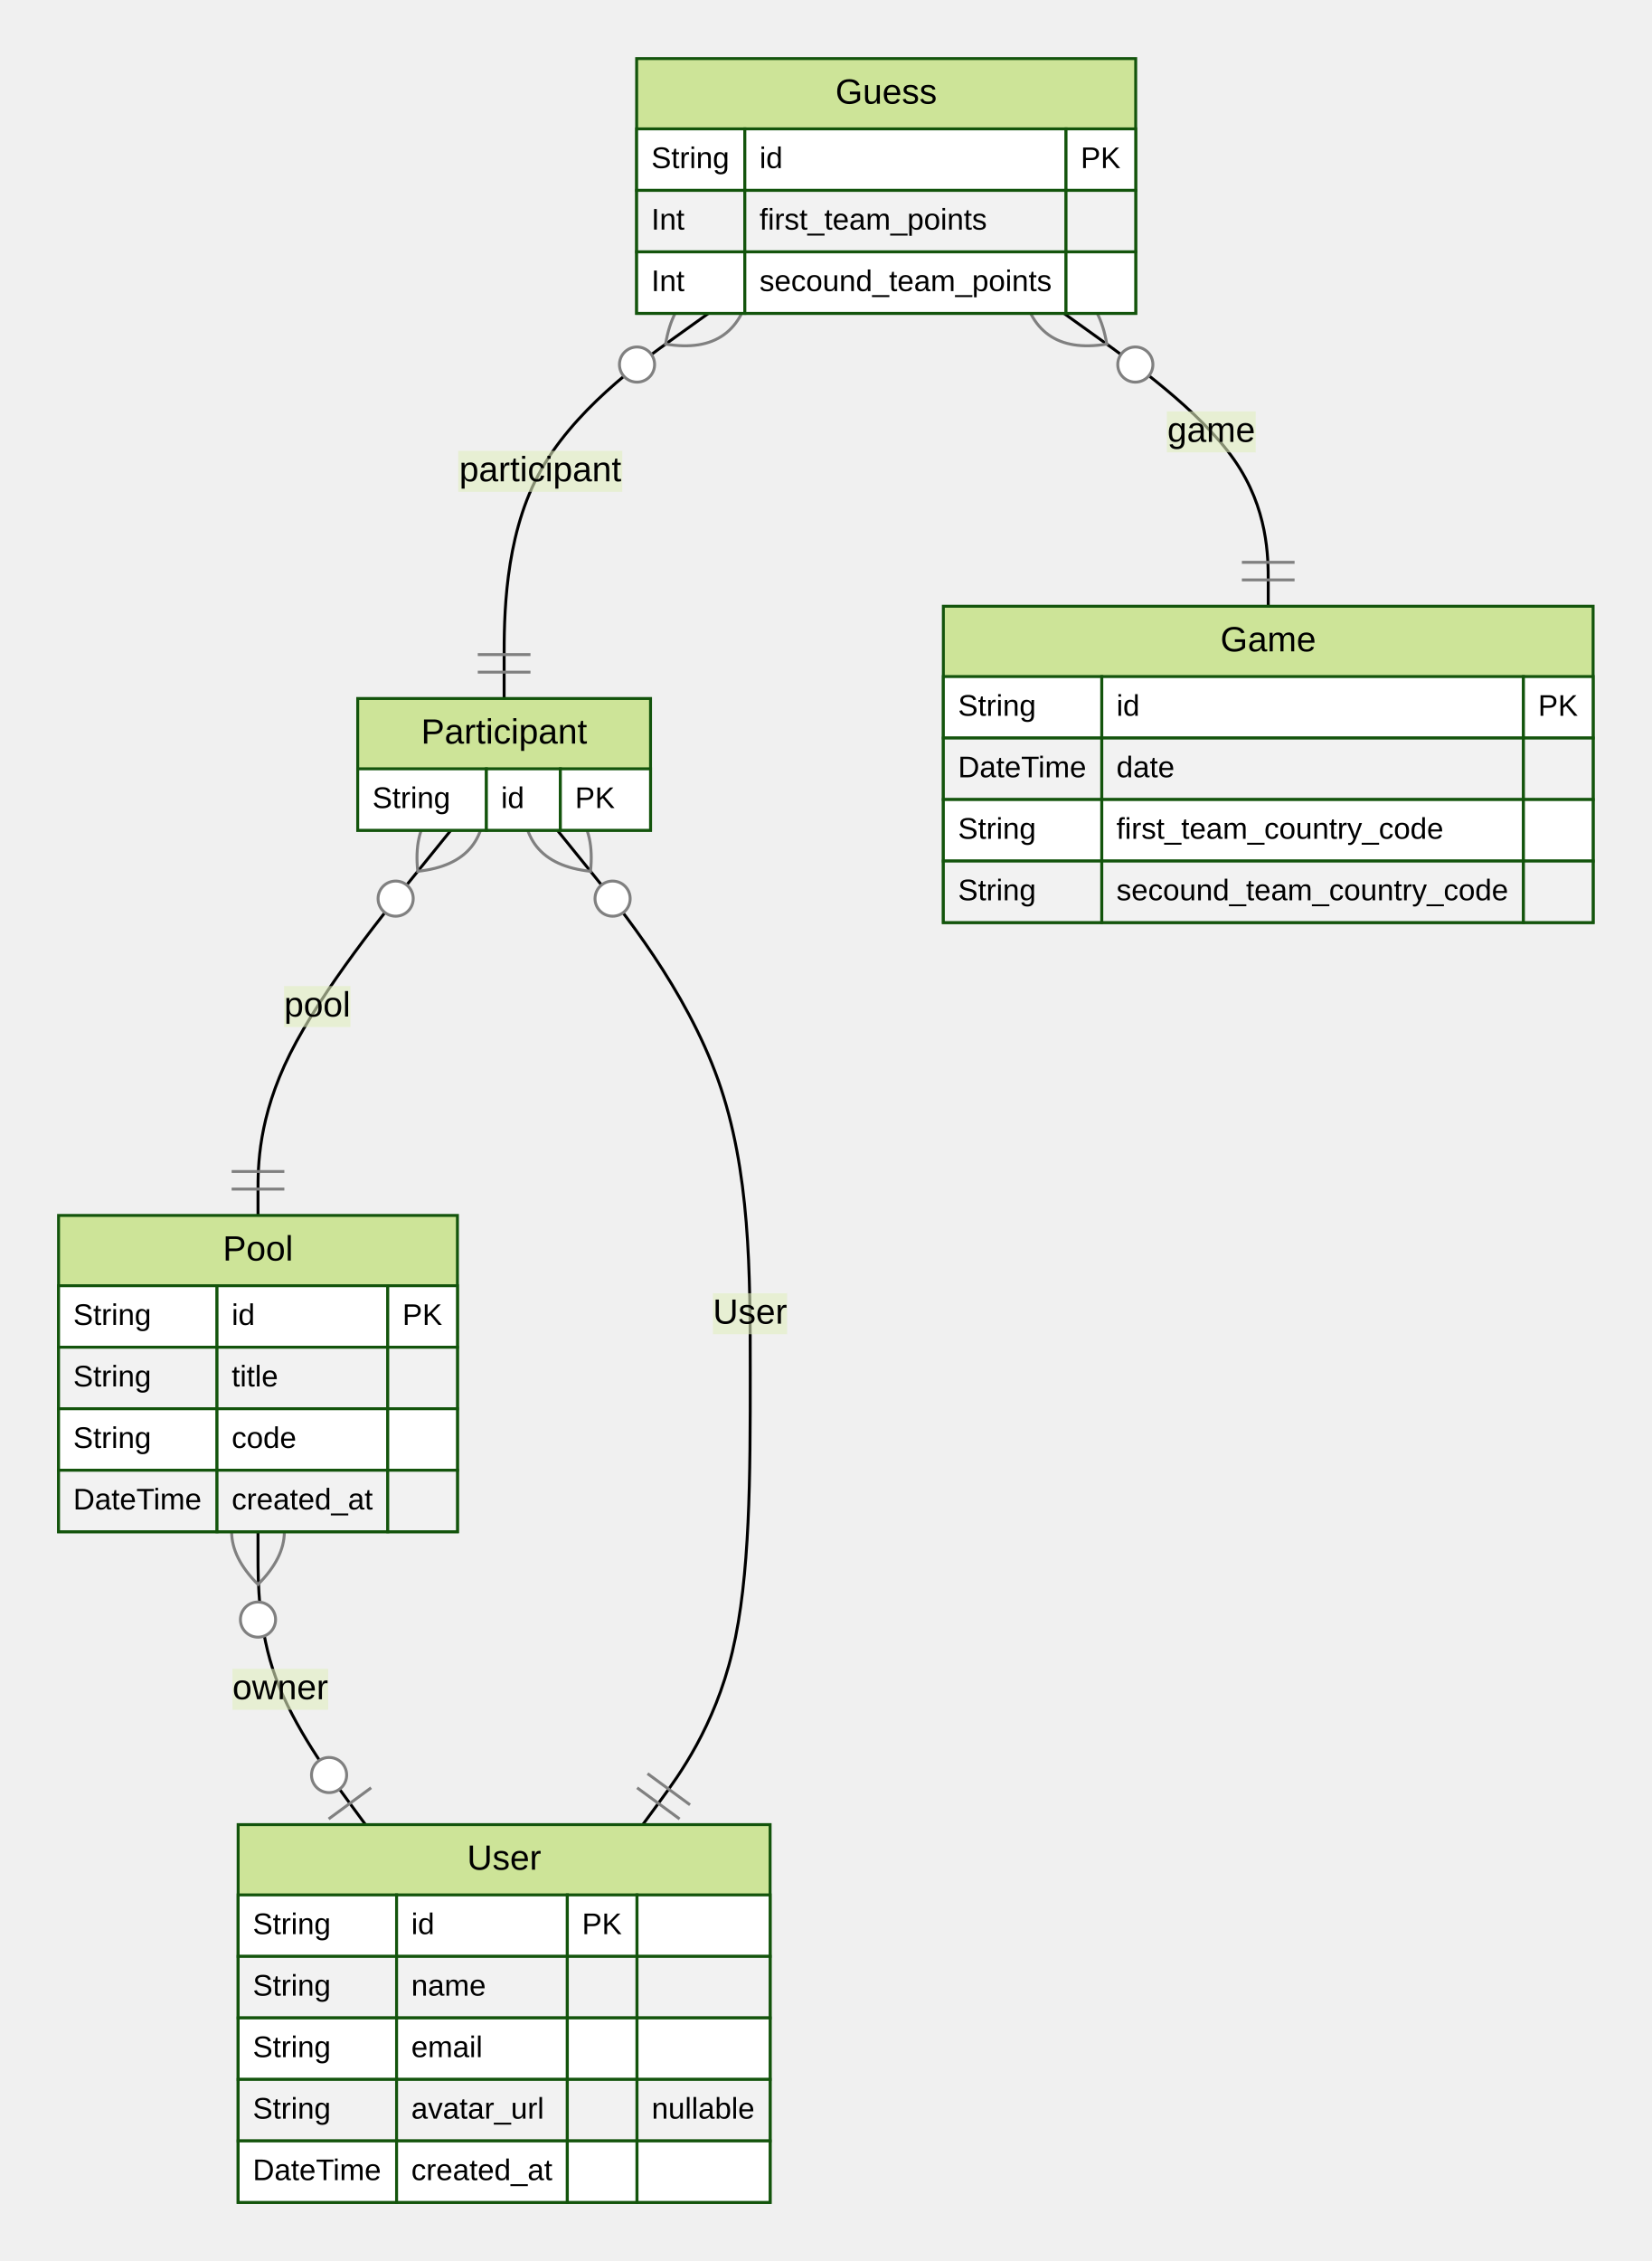
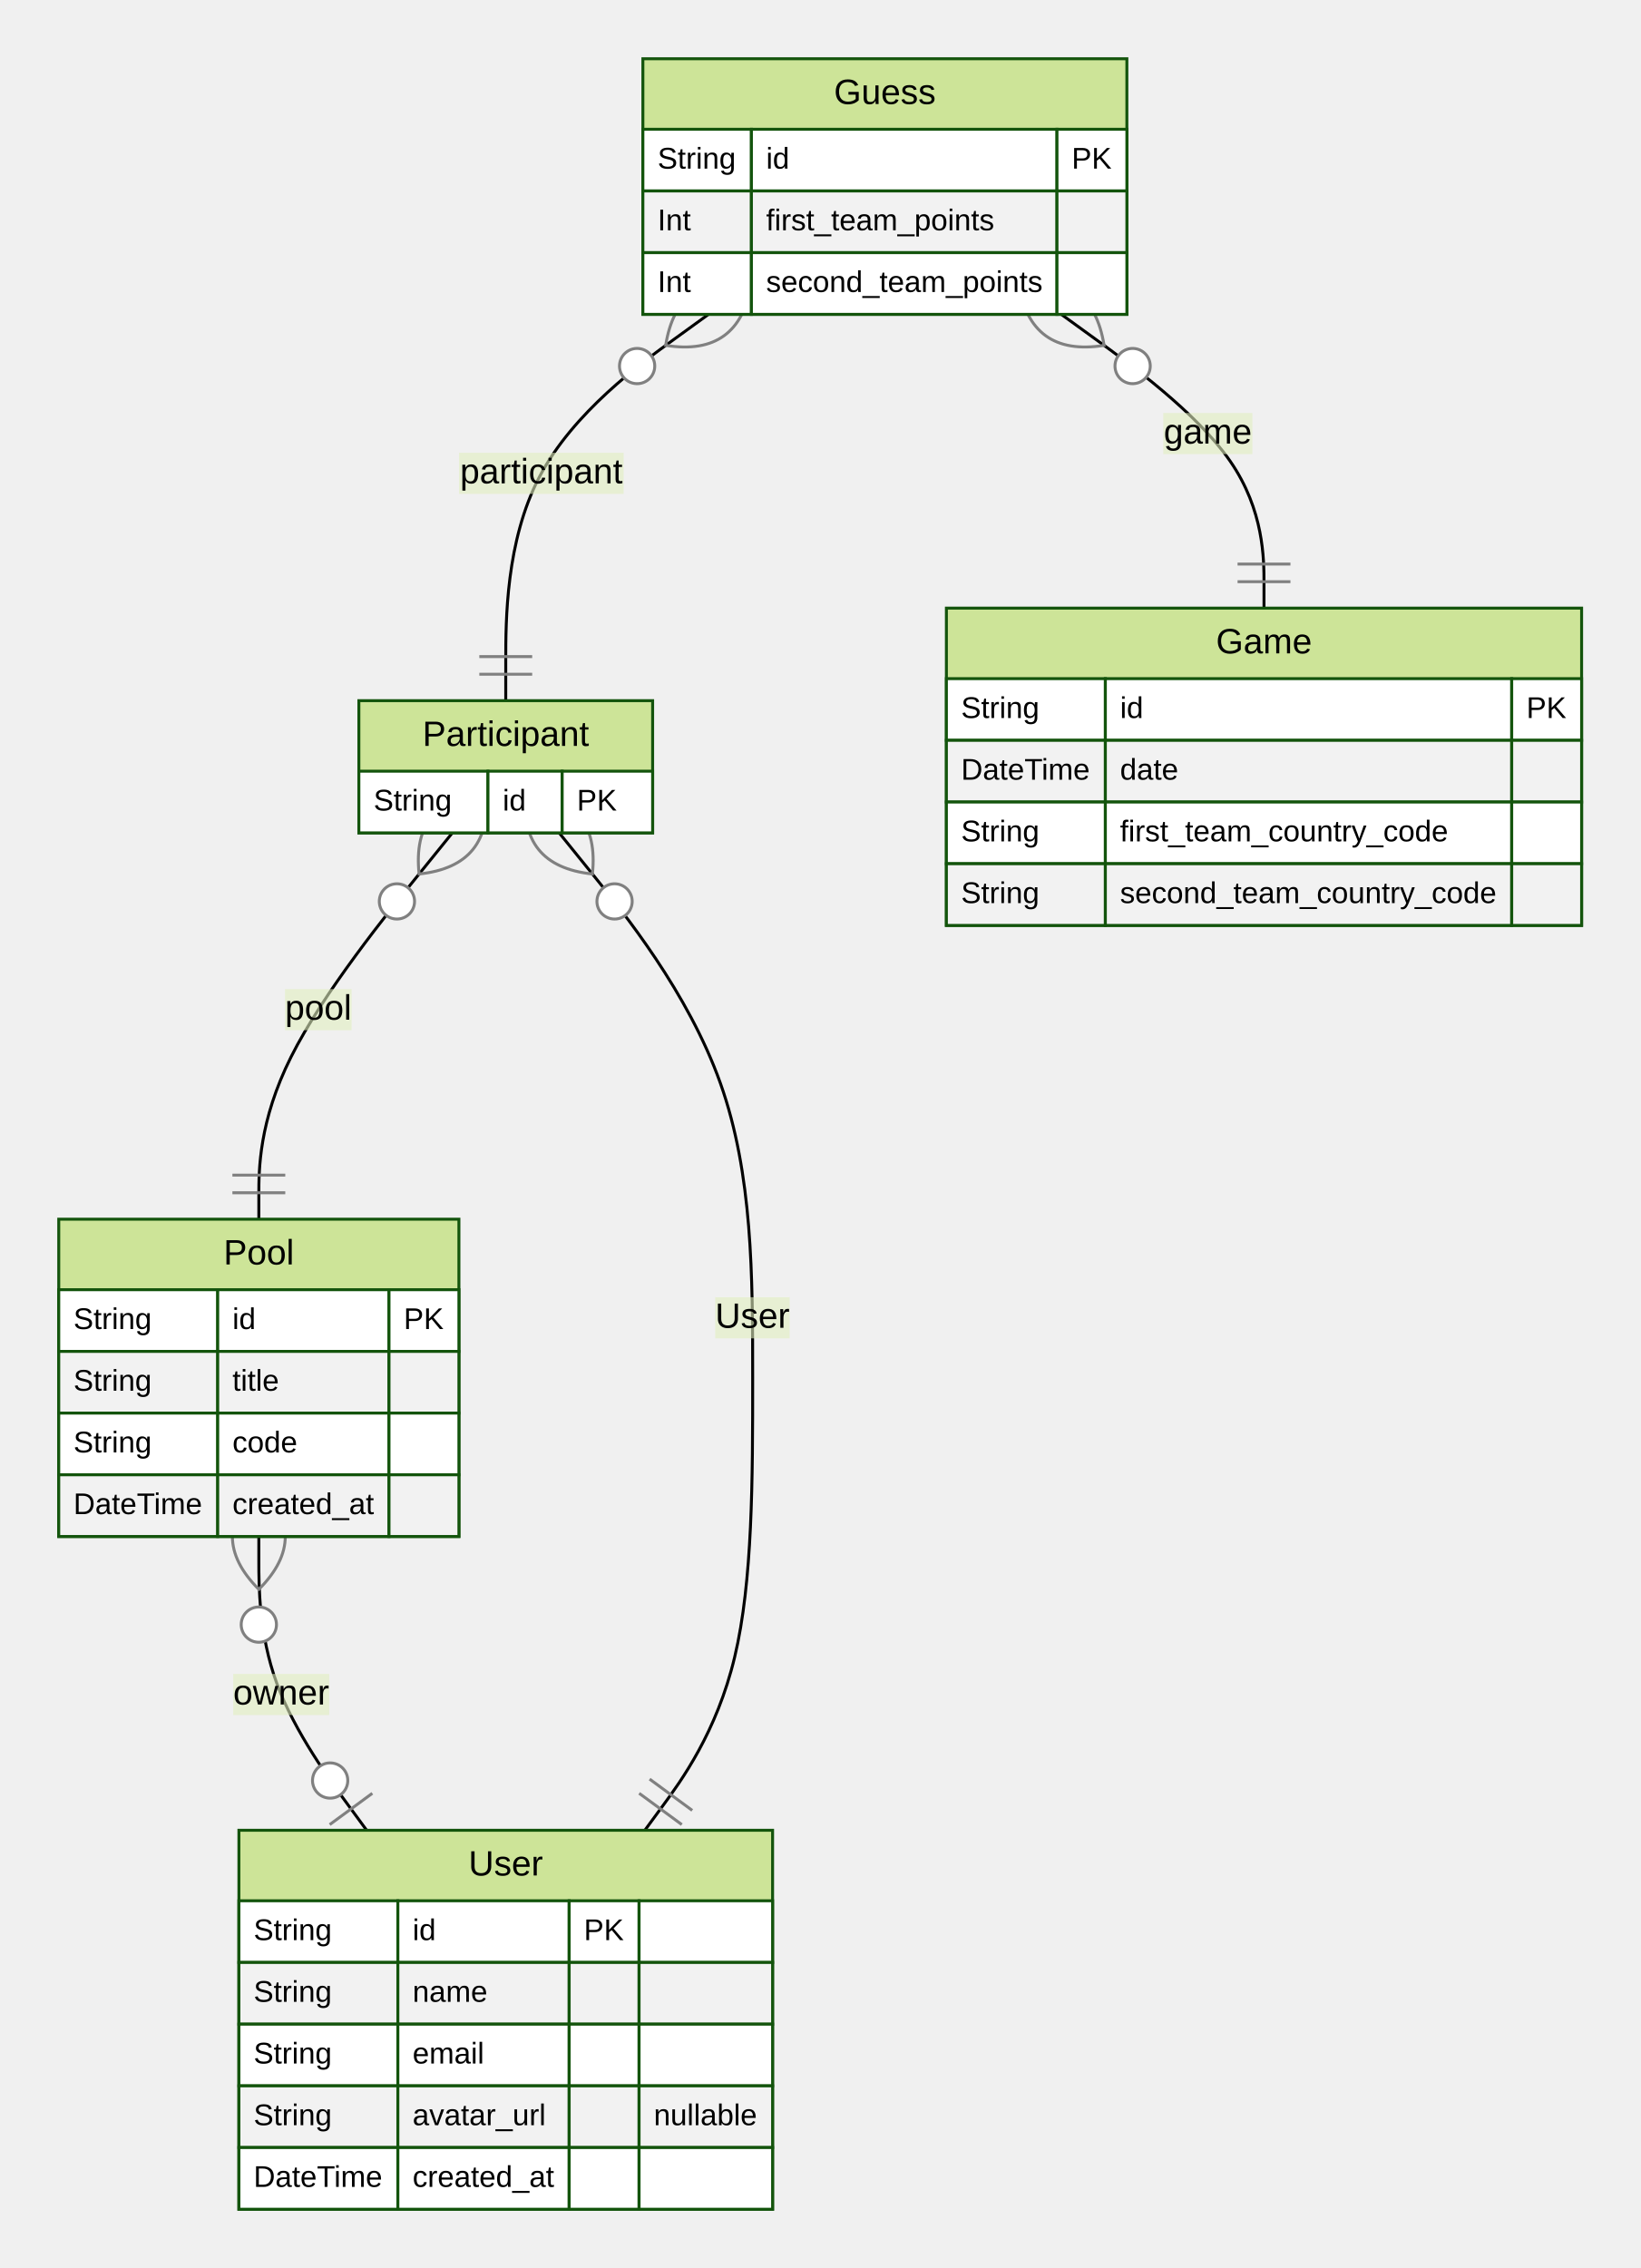
- <svg xmlns="http://www.w3.org/2000/svg" aria-labelledby="chart-title-mermaid-0 chart-desc-mermaid-0" role="img" viewBox="0 0 564.068 772" style="max-width: 564.068px; background-color: white;" width="100%" id="mermaid-0">
+ <svg xmlns="http://www.w3.org/2000/svg" aria-labelledby="chart-title-mermaid-0 chart-desc-mermaid-0" role="img" viewBox="0 0 558.402 772" style="max-width: 558.402px; background-color: white;" width="100%" id="mermaid-0">
  <style>#mermaid-0 {font-family:"trebuchet ms",verdana,arial,sans-serif;font-size:16px;fill:#000000;}#mermaid-0 .error-icon{fill:#552222;}#mermaid-0 .error-text{fill:#552222;stroke:#552222;}#mermaid-0 .edge-thickness-normal{stroke-width:2px;}#mermaid-0 .edge-thickness-thick{stroke-width:3.5px;}#mermaid-0 .edge-pattern-solid{stroke-dasharray:0;}#mermaid-0 .edge-pattern-dashed{stroke-dasharray:3;}#mermaid-0 .edge-pattern-dotted{stroke-dasharray:2;}#mermaid-0 .marker{fill:#000000;stroke:#000000;}#mermaid-0 .marker.cross{stroke:#000000;}#mermaid-0 svg{font-family:"trebuchet ms",verdana,arial,sans-serif;font-size:16px;}#mermaid-0 .entityBox{fill:#cde498;stroke:#13540c;}#mermaid-0 .attributeBoxOdd{fill:#ffffff;stroke:#13540c;}#mermaid-0 .attributeBoxEven{fill:#f2f2f2;stroke:#13540c;}#mermaid-0 .relationshipLabelBox{fill:hsl(78.158, 58.462%, 84.51%);opacity:0.7;background-color:hsl(78.158, 58.462%, 84.51%);}#mermaid-0 .relationshipLabelBox rect{opacity:0.5;}#mermaid-0 .relationshipLine{stroke:#000000;}#mermaid-0 :root{--mermaid-font-family:"trebuchet ms",verdana,arial,sans-serif;}</style>
  <g />
  <defs>
    <marker orient="auto" markerHeight="18" markerWidth="18" refY="9" refX="0" id="ONLY_ONE_START">
      <path d="M9,0 L9,18 M15,0 L15,18" fill="none" stroke="gray" />
    </marker>
  </defs>
  <defs>
    <marker orient="auto" markerHeight="18" markerWidth="18" refY="9" refX="18" id="ONLY_ONE_END">
      <path d="M3,0 L3,18 M9,0 L9,18" fill="none" stroke="gray" />
    </marker>
  </defs>
  <defs>
    <marker orient="auto" markerHeight="18" markerWidth="30" refY="9" refX="0" id="ZERO_OR_ONE_START">
      <circle r="6" cy="9" cx="21" fill="white" stroke="gray" />
      <path d="M9,0 L9,18" fill="none" stroke="gray" />
    </marker>
  </defs>
  <defs>
    <marker orient="auto" markerHeight="18" markerWidth="30" refY="9" refX="30" id="ZERO_OR_ONE_END">
      <circle r="6" cy="9" cx="9" fill="white" stroke="gray" />
      <path d="M21,0 L21,18" fill="none" stroke="gray" />
    </marker>
  </defs>
  <defs>
    <marker orient="auto" markerHeight="36" markerWidth="45" refY="18" refX="18" id="ONE_OR_MORE_START">
      <path d="M0,18 Q 18,0 36,18 Q 18,36 0,18 M42,9 L42,27" fill="none" stroke="gray" />
    </marker>
  </defs>
  <defs>
    <marker orient="auto" markerHeight="36" markerWidth="45" refY="18" refX="27" id="ONE_OR_MORE_END">
      <path d="M3,9 L3,27 M9,18 Q27,0 45,18 Q27,36 9,18" fill="none" stroke="gray" />
    </marker>
  </defs>
  <defs>
    <marker orient="auto" markerHeight="36" markerWidth="57" refY="18" refX="18" id="ZERO_OR_MORE_START">
      <circle r="6" cy="18" cx="48" fill="white" stroke="gray" />
      <path d="M0,18 Q18,0 36,18 Q18,36 0,18" fill="none" stroke="gray" />
    </marker>
  </defs>
  <defs>
    <marker orient="auto" markerHeight="36" markerWidth="57" refY="18" refX="39" id="ZERO_OR_MORE_END">
      <circle r="6" cy="18" cx="9" fill="white" stroke="gray" />
      <path d="M21,18 Q39,0 57,18 Q39,36 21,18" fill="none" stroke="gray" />
    </marker>
  </defs>
  <path marker-start="url(#ZERO_OR_MORE_START)" marker-end="url(#ZERO_OR_ONE_END)" fill="none" stroke="gray" d="M88.11,523L88.11,531.333C88.11,539.667,88.11,556.333,94.227,573C100.345,589.667,112.58,606.333,118.697,614.667L124.815,623" class="er relationshipLine" />
  <path marker-start="url(#ZERO_OR_MORE_START)" marker-end="url(#ONLY_ONE_END)" fill="none" stroke="gray" d="M190.35,283.5L201.328,297.083C212.306,310.667,234.263,337.833,245.241,368.75C256.22,399.667,256.22,434.333,256.22,469C256.22,503.667,256.22,538.333,250.102,564C243.985,589.667,231.749,606.333,225.632,614.667L219.514,623" class="er relationshipLine" />
  <path marker-start="url(#ZERO_OR_MORE_START)" marker-end="url(#ONLY_ONE_END)" fill="none" stroke="gray" d="M153.98,283.5L143.001,297.083C132.023,310.667,110.066,337.833,99.088,359.75C88.11,381.667,88.11,398.333,88.11,406.667L88.11,415" class="er relationshipLine" />
-   <path marker-start="url(#ZERO_OR_MORE_START)" marker-end="url(#ONLY_ONE_END)" fill="none" stroke="gray" d="M241.938,107L230.309,115.333C218.68,123.667,195.422,140.333,183.794,162.25C172.165,184.167,172.165,211.333,172.165,224.917L172.165,238.5" class="er relationshipLine" />
-   <path marker-start="url(#ZERO_OR_MORE_START)" marker-end="url(#ONLY_ONE_END)" fill="none" stroke="gray" d="M363.343,107L374.972,115.333C386.601,123.667,409.859,140.333,421.488,157C433.116,173.667,433.116,190.333,433.116,198.667L433.116,207" class="er relationshipLine" />
+   <path marker-start="url(#ZERO_OR_MORE_START)" marker-end="url(#ONLY_ONE_END)" fill="none" stroke="gray" d="M241.18,107L229.678,115.333C218.175,123.667,195.17,140.333,183.667,162.25C172.165,184.167,172.165,211.333,172.165,224.917L172.165,238.5" class="er relationshipLine" />
+   <path marker-start="url(#ZERO_OR_MORE_START)" marker-end="url(#ONLY_ONE_END)" fill="none" stroke="gray" d="M361.268,107L372.77,115.333C384.273,123.667,407.278,140.333,418.781,157C430.284,173.667,430.284,190.333,430.284,198.667L430.284,207" class="er relationshipLine" />
  <g transform="translate(20,415 )" id="Pool">
    <rect height="108" width="136.22" y="0" x="0" stroke="gray" fill-opacity="100%" fill="honeydew" class="er entityBox" />
    <text transform="translate(68.1098,12)" style="font-family: &quot;trebuchet ms&quot;, verdana, arial, sans-serif;; font-size: 12px" text-anchor="middle" dominant-baseline="middle" y="0" x="0" id="entity-Pool" class="er entityLabel">Pool</text>
    <rect height="21" width="54.113" y="24" x="0" stroke="gray" fill-opacity="100%" fill="honeydew" class="er attributeBoxOdd" />
    <text transform="translate(5,34.5)" style="font-family: &quot;trebuchet ms&quot;, verdana, arial, sans-serif;; font-size: 10.2px" text-anchor="left" dominant-baseline="middle" y="0" x="0" id="entity-Pool-attr-1-type" class="er entityLabel">String</text>
    <rect height="21" width="58.311" y="24" x="54.113" stroke="gray" fill-opacity="100%" fill="honeydew" class="er attributeBoxOdd" />
    <text transform="translate(59.11313,34.5)" style="font-family: &quot;trebuchet ms&quot;, verdana, arial, sans-serif;; font-size: 10.2px" text-anchor="left" dominant-baseline="middle" y="0" x="0" id="entity-Pool-attr-1-name" class="er entityLabel">id</text>
    <rect height="21" width="23.795" y="24" x="112.425" stroke="gray" fill-opacity="100%" fill="honeydew" class="er attributeBoxOdd" />
    <text transform="translate(117.4246,34.5)" style="font-family: &quot;trebuchet ms&quot;, verdana, arial, sans-serif;; font-size: 10.2px" text-anchor="left" dominant-baseline="middle" y="0" x="0" id="entity-Pool-attr-1-key" class="er entityLabel">PK</text>
    <rect height="21" width="54.113" y="45" x="0" stroke="gray" fill-opacity="100%" fill="honeydew" class="er attributeBoxEven" />
    <text transform="translate(5,55.5)" style="font-family: &quot;trebuchet ms&quot;, verdana, arial, sans-serif;; font-size: 10.2px" text-anchor="left" dominant-baseline="middle" y="0" x="0" id="entity-Pool-attr-2-type" class="er entityLabel">String</text>
    <rect height="21" width="58.311" y="45" x="54.113" stroke="gray" fill-opacity="100%" fill="honeydew" class="er attributeBoxEven" />
    <text transform="translate(59.11313,55.5)" style="font-family: &quot;trebuchet ms&quot;, verdana, arial, sans-serif;; font-size: 10.2px" text-anchor="left" dominant-baseline="middle" y="0" x="0" id="entity-Pool-attr-2-name" class="er entityLabel">title</text>
    <rect height="21" width="23.795" y="45" x="112.425" stroke="gray" fill-opacity="100%" fill="honeydew" class="er attributeBoxEven" />
    <text transform="translate(117.4246,55.5)" style="font-family: &quot;trebuchet ms&quot;, verdana, arial, sans-serif;; font-size: 10.2px" text-anchor="left" dominant-baseline="middle" y="0" x="0" id="entity-Pool-attr-2-key" class="er entityLabel" />
    <rect height="21" width="54.113" y="66" x="0" stroke="gray" fill-opacity="100%" fill="honeydew" class="er attributeBoxOdd" />
    <text transform="translate(5,76.5)" style="font-family: &quot;trebuchet ms&quot;, verdana, arial, sans-serif;; font-size: 10.2px" text-anchor="left" dominant-baseline="middle" y="0" x="0" id="entity-Pool-attr-3-type" class="er entityLabel">String</text>
    <rect height="21" width="58.311" y="66" x="54.113" stroke="gray" fill-opacity="100%" fill="honeydew" class="er attributeBoxOdd" />
    <text transform="translate(59.11313,76.5)" style="font-family: &quot;trebuchet ms&quot;, verdana, arial, sans-serif;; font-size: 10.2px" text-anchor="left" dominant-baseline="middle" y="0" x="0" id="entity-Pool-attr-3-name" class="er entityLabel">code</text>
    <rect height="21" width="23.795" y="66" x="112.425" stroke="gray" fill-opacity="100%" fill="honeydew" class="er attributeBoxOdd" />
    <text transform="translate(117.4246,76.5)" style="font-family: &quot;trebuchet ms&quot;, verdana, arial, sans-serif;; font-size: 10.2px" text-anchor="left" dominant-baseline="middle" y="0" x="0" id="entity-Pool-attr-3-key" class="er entityLabel" />
    <rect height="21" width="54.113" y="87" x="0" stroke="gray" fill-opacity="100%" fill="honeydew" class="er attributeBoxEven" />
    <text transform="translate(5,97.5)" style="font-family: &quot;trebuchet ms&quot;, verdana, arial, sans-serif;; font-size: 10.2px" text-anchor="left" dominant-baseline="middle" y="0" x="0" id="entity-Pool-attr-4-type" class="er entityLabel">DateTime</text>
    <rect height="21" width="58.311" y="87" x="54.113" stroke="gray" fill-opacity="100%" fill="honeydew" class="er attributeBoxEven" />
    <text transform="translate(59.11313,97.5)" style="font-family: &quot;trebuchet ms&quot;, verdana, arial, sans-serif;; font-size: 10.2px" text-anchor="left" dominant-baseline="middle" y="0" x="0" id="entity-Pool-attr-4-name" class="er entityLabel">created_at</text>
    <rect height="21" width="23.795" y="87" x="112.425" stroke="gray" fill-opacity="100%" fill="honeydew" class="er attributeBoxEven" />
    <text transform="translate(117.4246,97.5)" style="font-family: &quot;trebuchet ms&quot;, verdana, arial, sans-serif;; font-size: 10.2px" text-anchor="left" dominant-baseline="middle" y="0" x="0" id="entity-Pool-attr-4-key" class="er entityLabel" />
  </g>
  <g transform="translate(122.1647,238.5 )" id="Participant">
    <rect height="45" width="100" y="0" x="0" stroke="gray" fill-opacity="100%" fill="honeydew" class="er entityBox" />
    <text transform="translate(50,12)" style="font-family: &quot;trebuchet ms&quot;, verdana, arial, sans-serif;; font-size: 12px" text-anchor="middle" dominant-baseline="middle" y="0" x="0" id="entity-Participant" class="er entityLabel">Participant</text>
    <rect height="21" width="43.945" y="24" x="0" stroke="gray" fill-opacity="100%" fill="honeydew" class="er attributeBoxOdd" />
    <text transform="translate(5,34.5)" style="font-family: &quot;trebuchet ms&quot;, verdana, arial, sans-serif;; font-size: 10.2px" text-anchor="left" dominant-baseline="middle" y="0" x="0" id="entity-Participant-attr-1-type" class="er entityLabel">String</text>
    <rect height="21" width="25.262" y="24" x="43.945" stroke="gray" fill-opacity="100%" fill="honeydew" class="er attributeBoxOdd" />
    <text transform="translate(48.94526,34.5)" style="font-family: &quot;trebuchet ms&quot;, verdana, arial, sans-serif;; font-size: 10.2px" text-anchor="left" dominant-baseline="middle" y="0" x="0" id="entity-Participant-attr-1-name" class="er entityLabel">id</text>
    <rect height="21" width="30.793" y="24" x="69.207" stroke="gray" fill-opacity="100%" fill="honeydew" class="er attributeBoxOdd" />
    <text transform="translate(74.20681,34.5)" style="font-family: &quot;trebuchet ms&quot;, verdana, arial, sans-serif;; font-size: 10.2px" text-anchor="left" dominant-baseline="middle" y="0" x="0" id="entity-Participant-attr-1-key" class="er entityLabel">PK</text>
  </g>
  <g transform="translate(81.32829,623 )" id="User">
    <rect height="129" width="181.673" y="0" x="0" stroke="gray" fill-opacity="100%" fill="honeydew" class="er entityBox" />
    <text transform="translate(90.83641,12)" style="font-family: &quot;trebuchet ms&quot;, verdana, arial, sans-serif;; font-size: 12px" text-anchor="middle" dominant-baseline="middle" y="0" x="0" id="entity-User" class="er entityLabel">User</text>
    <rect height="21" width="54.113" y="24" x="0" stroke="gray" fill-opacity="100%" fill="honeydew" class="er attributeBoxOdd" />
    <text transform="translate(5,34.5)" style="font-family: &quot;trebuchet ms&quot;, verdana, arial, sans-serif;; font-size: 10.2px" text-anchor="left" dominant-baseline="middle" y="0" x="0" id="entity-User-attr-1-type" class="er entityLabel">String</text>
    <rect height="21" width="58.311" y="24" x="54.113" stroke="gray" fill-opacity="100%" fill="honeydew" class="er attributeBoxOdd" />
    <text transform="translate(59.11313,34.5)" style="font-family: &quot;trebuchet ms&quot;, verdana, arial, sans-serif;; font-size: 10.2px" text-anchor="left" dominant-baseline="middle" y="0" x="0" id="entity-User-attr-1-name" class="er entityLabel">id</text>
    <rect height="21" width="23.795" y="24" x="112.425" stroke="gray" fill-opacity="100%" fill="honeydew" class="er attributeBoxOdd" />
    <text transform="translate(117.4246,34.5)" style="font-family: &quot;trebuchet ms&quot;, verdana, arial, sans-serif;; font-size: 10.2px" text-anchor="left" dominant-baseline="middle" y="0" x="0" id="entity-User-attr-1-key" class="er entityLabel">PK</text>
    <rect height="21" width="45.453" y="24" x="136.22" stroke="gray" fill-opacity="100%" fill="honeydew" class="er attributeBoxOdd" />
    <text transform="translate(141.2196,34.5)" style="font-family: &quot;trebuchet ms&quot;, verdana, arial, sans-serif;; font-size: 10.2px" text-anchor="left" dominant-baseline="middle" y="0" x="0" id="entity-User-attr-1-comment" class="er entityLabel" />
    <rect height="21" width="54.113" y="45" x="0" stroke="gray" fill-opacity="100%" fill="honeydew" class="er attributeBoxEven" />
    <text transform="translate(5,55.5)" style="font-family: &quot;trebuchet ms&quot;, verdana, arial, sans-serif;; font-size: 10.2px" text-anchor="left" dominant-baseline="middle" y="0" x="0" id="entity-User-attr-2-type" class="er entityLabel">String</text>
    <rect height="21" width="58.311" y="45" x="54.113" stroke="gray" fill-opacity="100%" fill="honeydew" class="er attributeBoxEven" />
    <text transform="translate(59.11313,55.5)" style="font-family: &quot;trebuchet ms&quot;, verdana, arial, sans-serif;; font-size: 10.2px" text-anchor="left" dominant-baseline="middle" y="0" x="0" id="entity-User-attr-2-name" class="er entityLabel">name</text>
    <rect height="21" width="23.795" y="45" x="112.425" stroke="gray" fill-opacity="100%" fill="honeydew" class="er attributeBoxEven" />
    <text transform="translate(117.4246,55.5)" style="font-family: &quot;trebuchet ms&quot;, verdana, arial, sans-serif;; font-size: 10.2px" text-anchor="left" dominant-baseline="middle" y="0" x="0" id="entity-User-attr-2-key" class="er entityLabel" />
    <rect height="21" width="45.453" y="45" x="136.22" stroke="gray" fill-opacity="100%" fill="honeydew" class="er attributeBoxEven" />
    <text transform="translate(141.2196,55.5)" style="font-family: &quot;trebuchet ms&quot;, verdana, arial, sans-serif;; font-size: 10.2px" text-anchor="left" dominant-baseline="middle" y="0" x="0" id="entity-User-attr-2-comment" class="er entityLabel" />
    <rect height="21" width="54.113" y="66" x="0" stroke="gray" fill-opacity="100%" fill="honeydew" class="er attributeBoxOdd" />
    <text transform="translate(5,76.5)" style="font-family: &quot;trebuchet ms&quot;, verdana, arial, sans-serif;; font-size: 10.2px" text-anchor="left" dominant-baseline="middle" y="0" x="0" id="entity-User-attr-3-type" class="er entityLabel">String</text>
    <rect height="21" width="58.311" y="66" x="54.113" stroke="gray" fill-opacity="100%" fill="honeydew" class="er attributeBoxOdd" />
    <text transform="translate(59.11313,76.5)" style="font-family: &quot;trebuchet ms&quot;, verdana, arial, sans-serif;; font-size: 10.2px" text-anchor="left" dominant-baseline="middle" y="0" x="0" id="entity-User-attr-3-name" class="er entityLabel">email</text>
    <rect height="21" width="23.795" y="66" x="112.425" stroke="gray" fill-opacity="100%" fill="honeydew" class="er attributeBoxOdd" />
    <text transform="translate(117.4246,76.5)" style="font-family: &quot;trebuchet ms&quot;, verdana, arial, sans-serif;; font-size: 10.2px" text-anchor="left" dominant-baseline="middle" y="0" x="0" id="entity-User-attr-3-key" class="er entityLabel" />
    <rect height="21" width="45.453" y="66" x="136.22" stroke="gray" fill-opacity="100%" fill="honeydew" class="er attributeBoxOdd" />
    <text transform="translate(141.2196,76.5)" style="font-family: &quot;trebuchet ms&quot;, verdana, arial, sans-serif;; font-size: 10.2px" text-anchor="left" dominant-baseline="middle" y="0" x="0" id="entity-User-attr-3-comment" class="er entityLabel" />
    <rect height="21" width="54.113" y="87" x="0" stroke="gray" fill-opacity="100%" fill="honeydew" class="er attributeBoxEven" />
    <text transform="translate(5,97.5)" style="font-family: &quot;trebuchet ms&quot;, verdana, arial, sans-serif;; font-size: 10.2px" text-anchor="left" dominant-baseline="middle" y="0" x="0" id="entity-User-attr-4-type" class="er entityLabel">String</text>
    <rect height="21" width="58.311" y="87" x="54.113" stroke="gray" fill-opacity="100%" fill="honeydew" class="er attributeBoxEven" />
    <text transform="translate(59.11313,97.5)" style="font-family: &quot;trebuchet ms&quot;, verdana, arial, sans-serif;; font-size: 10.2px" text-anchor="left" dominant-baseline="middle" y="0" x="0" id="entity-User-attr-4-name" class="er entityLabel">avatar_url</text>
    <rect height="21" width="23.795" y="87" x="112.425" stroke="gray" fill-opacity="100%" fill="honeydew" class="er attributeBoxEven" />
    <text transform="translate(117.4246,97.5)" style="font-family: &quot;trebuchet ms&quot;, verdana, arial, sans-serif;; font-size: 10.2px" text-anchor="left" dominant-baseline="middle" y="0" x="0" id="entity-User-attr-4-key" class="er entityLabel" />
    <rect height="21" width="45.453" y="87" x="136.22" stroke="gray" fill-opacity="100%" fill="honeydew" class="er attributeBoxEven" />
    <text transform="translate(141.2196,97.5)" style="font-family: &quot;trebuchet ms&quot;, verdana, arial, sans-serif;; font-size: 10.2px" text-anchor="left" dominant-baseline="middle" y="0" x="0" id="entity-User-attr-4-comment" class="er entityLabel">nullable</text>
    <rect height="21" width="54.113" y="108" x="0" stroke="gray" fill-opacity="100%" fill="honeydew" class="er attributeBoxOdd" />
    <text transform="translate(5,118.5)" style="font-family: &quot;trebuchet ms&quot;, verdana, arial, sans-serif;; font-size: 10.2px" text-anchor="left" dominant-baseline="middle" y="0" x="0" id="entity-User-attr-5-type" class="er entityLabel">DateTime</text>
    <rect height="21" width="58.311" y="108" x="54.113" stroke="gray" fill-opacity="100%" fill="honeydew" class="er attributeBoxOdd" />
    <text transform="translate(59.11313,118.5)" style="font-family: &quot;trebuchet ms&quot;, verdana, arial, sans-serif;; font-size: 10.2px" text-anchor="left" dominant-baseline="middle" y="0" x="0" id="entity-User-attr-5-name" class="er entityLabel">created_at</text>
    <rect height="21" width="23.795" y="108" x="112.425" stroke="gray" fill-opacity="100%" fill="honeydew" class="er attributeBoxOdd" />
    <text transform="translate(117.4246,118.5)" style="font-family: &quot;trebuchet ms&quot;, verdana, arial, sans-serif;; font-size: 10.2px" text-anchor="left" dominant-baseline="middle" y="0" x="0" id="entity-User-attr-5-key" class="er entityLabel" />
    <rect height="21" width="45.453" y="108" x="136.22" stroke="gray" fill-opacity="100%" fill="honeydew" class="er attributeBoxOdd" />
    <text transform="translate(141.2196,118.5)" style="font-family: &quot;trebuchet ms&quot;, verdana, arial, sans-serif;; font-size: 10.2px" text-anchor="left" dominant-baseline="middle" y="0" x="0" id="entity-User-attr-5-comment" class="er entityLabel" />
  </g>
  <g transform="translate(322.1647,207 )" id="Game">
-     <rect height="108" width="221.904" y="0" x="0" stroke="gray" fill-opacity="100%" fill="honeydew" class="er entityBox" />
-     <text transform="translate(110.9518,12)" style="font-family: &quot;trebuchet ms&quot;, verdana, arial, sans-serif;; font-size: 12px" text-anchor="middle" dominant-baseline="middle" y="0" x="0" id="entity-Game" class="er entityLabel">Game</text>
+     <rect height="108" width="216.238" y="0" x="0" stroke="gray" fill-opacity="100%" fill="honeydew" class="er entityBox" />
+     <text transform="translate(108.1189,12)" style="font-family: &quot;trebuchet ms&quot;, verdana, arial, sans-serif;; font-size: 12px" text-anchor="middle" dominant-baseline="middle" y="0" x="0" id="entity-Game" class="er entityLabel">Game</text>
    <rect height="21" width="54.113" y="24" x="0" stroke="gray" fill-opacity="100%" fill="honeydew" class="er attributeBoxOdd" />
    <text transform="translate(5,34.5)" style="font-family: &quot;trebuchet ms&quot;, verdana, arial, sans-serif;; font-size: 10.2px" text-anchor="left" dominant-baseline="middle" y="0" x="0" id="entity-Game-attr-1-type" class="er entityLabel">String</text>
-     <rect height="21" width="143.995" y="24" x="54.113" stroke="gray" fill-opacity="100%" fill="honeydew" class="er attributeBoxOdd" />
+     <rect height="21" width="138.33" y="24" x="54.113" stroke="gray" fill-opacity="100%" fill="honeydew" class="er attributeBoxOdd" />
    <text transform="translate(59.11313,34.5)" style="font-family: &quot;trebuchet ms&quot;, verdana, arial, sans-serif;; font-size: 10.2px" text-anchor="left" dominant-baseline="middle" y="0" x="0" id="entity-Game-attr-1-name" class="er entityLabel">id</text>
-     <rect height="21" width="23.795" y="24" x="198.109" stroke="gray" fill-opacity="100%" fill="honeydew" class="er attributeBoxOdd" />
-     <text transform="translate(203.1085,34.5)" style="font-family: &quot;trebuchet ms&quot;, verdana, arial, sans-serif;; font-size: 10.2px" text-anchor="left" dominant-baseline="middle" y="0" x="0" id="entity-Game-attr-1-key" class="er entityLabel">PK</text>
+     <rect height="21" width="23.795" y="24" x="192.443" stroke="gray" fill-opacity="100%" fill="honeydew" class="er attributeBoxOdd" />
+     <text transform="translate(197.4427,34.5)" style="font-family: &quot;trebuchet ms&quot;, verdana, arial, sans-serif;; font-size: 10.2px" text-anchor="left" dominant-baseline="middle" y="0" x="0" id="entity-Game-attr-1-key" class="er entityLabel">PK</text>
    <rect height="21" width="54.113" y="45" x="0" stroke="gray" fill-opacity="100%" fill="honeydew" class="er attributeBoxEven" />
    <text transform="translate(5,55.5)" style="font-family: &quot;trebuchet ms&quot;, verdana, arial, sans-serif;; font-size: 10.2px" text-anchor="left" dominant-baseline="middle" y="0" x="0" id="entity-Game-attr-2-type" class="er entityLabel">DateTime</text>
-     <rect height="21" width="143.995" y="45" x="54.113" stroke="gray" fill-opacity="100%" fill="honeydew" class="er attributeBoxEven" />
+     <rect height="21" width="138.33" y="45" x="54.113" stroke="gray" fill-opacity="100%" fill="honeydew" class="er attributeBoxEven" />
    <text transform="translate(59.11313,55.5)" style="font-family: &quot;trebuchet ms&quot;, verdana, arial, sans-serif;; font-size: 10.2px" text-anchor="left" dominant-baseline="middle" y="0" x="0" id="entity-Game-attr-2-name" class="er entityLabel">date</text>
-     <rect height="21" width="23.795" y="45" x="198.109" stroke="gray" fill-opacity="100%" fill="honeydew" class="er attributeBoxEven" />
-     <text transform="translate(203.1085,55.5)" style="font-family: &quot;trebuchet ms&quot;, verdana, arial, sans-serif;; font-size: 10.2px" text-anchor="left" dominant-baseline="middle" y="0" x="0" id="entity-Game-attr-2-key" class="er entityLabel" />
+     <rect height="21" width="23.795" y="45" x="192.443" stroke="gray" fill-opacity="100%" fill="honeydew" class="er attributeBoxEven" />
+     <text transform="translate(197.4427,55.5)" style="font-family: &quot;trebuchet ms&quot;, verdana, arial, sans-serif;; font-size: 10.2px" text-anchor="left" dominant-baseline="middle" y="0" x="0" id="entity-Game-attr-2-key" class="er entityLabel" />
    <rect height="21" width="54.113" y="66" x="0" stroke="gray" fill-opacity="100%" fill="honeydew" class="er attributeBoxOdd" />
    <text transform="translate(5,76.5)" style="font-family: &quot;trebuchet ms&quot;, verdana, arial, sans-serif;; font-size: 10.2px" text-anchor="left" dominant-baseline="middle" y="0" x="0" id="entity-Game-attr-3-type" class="er entityLabel">String</text>
-     <rect height="21" width="143.995" y="66" x="54.113" stroke="gray" fill-opacity="100%" fill="honeydew" class="er attributeBoxOdd" />
+     <rect height="21" width="138.33" y="66" x="54.113" stroke="gray" fill-opacity="100%" fill="honeydew" class="er attributeBoxOdd" />
    <text transform="translate(59.11313,76.5)" style="font-family: &quot;trebuchet ms&quot;, verdana, arial, sans-serif;; font-size: 10.2px" text-anchor="left" dominant-baseline="middle" y="0" x="0" id="entity-Game-attr-3-name" class="er entityLabel">first_team_country_code</text>
-     <rect height="21" width="23.795" y="66" x="198.109" stroke="gray" fill-opacity="100%" fill="honeydew" class="er attributeBoxOdd" />
-     <text transform="translate(203.1085,76.5)" style="font-family: &quot;trebuchet ms&quot;, verdana, arial, sans-serif;; font-size: 10.2px" text-anchor="left" dominant-baseline="middle" y="0" x="0" id="entity-Game-attr-3-key" class="er entityLabel" />
+     <rect height="21" width="23.795" y="66" x="192.443" stroke="gray" fill-opacity="100%" fill="honeydew" class="er attributeBoxOdd" />
+     <text transform="translate(197.4427,76.5)" style="font-family: &quot;trebuchet ms&quot;, verdana, arial, sans-serif;; font-size: 10.2px" text-anchor="left" dominant-baseline="middle" y="0" x="0" id="entity-Game-attr-3-key" class="er entityLabel" />
    <rect height="21" width="54.113" y="87" x="0" stroke="gray" fill-opacity="100%" fill="honeydew" class="er attributeBoxEven" />
    <text transform="translate(5,97.5)" style="font-family: &quot;trebuchet ms&quot;, verdana, arial, sans-serif;; font-size: 10.2px" text-anchor="left" dominant-baseline="middle" y="0" x="0" id="entity-Game-attr-4-type" class="er entityLabel">String</text>
-     <rect height="21" width="143.995" y="87" x="54.113" stroke="gray" fill-opacity="100%" fill="honeydew" class="er attributeBoxEven" />
-     <text transform="translate(59.11313,97.5)" style="font-family: &quot;trebuchet ms&quot;, verdana, arial, sans-serif;; font-size: 10.2px" text-anchor="left" dominant-baseline="middle" y="0" x="0" id="entity-Game-attr-4-name" class="er entityLabel">secound_team_country_code</text>
-     <rect height="21" width="23.795" y="87" x="198.109" stroke="gray" fill-opacity="100%" fill="honeydew" class="er attributeBoxEven" />
-     <text transform="translate(203.1085,97.5)" style="font-family: &quot;trebuchet ms&quot;, verdana, arial, sans-serif;; font-size: 10.2px" text-anchor="left" dominant-baseline="middle" y="0" x="0" id="entity-Game-attr-4-key" class="er entityLabel" />
+     <rect height="21" width="138.33" y="87" x="54.113" stroke="gray" fill-opacity="100%" fill="honeydew" class="er attributeBoxEven" />
+     <text transform="translate(59.11313,97.5)" style="font-family: &quot;trebuchet ms&quot;, verdana, arial, sans-serif;; font-size: 10.2px" text-anchor="left" dominant-baseline="middle" y="0" x="0" id="entity-Game-attr-4-name" class="er entityLabel">second_team_country_code</text>
+     <rect height="21" width="23.795" y="87" x="192.443" stroke="gray" fill-opacity="100%" fill="honeydew" class="er attributeBoxEven" />
+     <text transform="translate(197.4427,97.5)" style="font-family: &quot;trebuchet ms&quot;, verdana, arial, sans-serif;; font-size: 10.2px" text-anchor="left" dominant-baseline="middle" y="0" x="0" id="entity-Game-attr-4-key" class="er entityLabel" />
  </g>
-   <g transform="translate(217.4258,20 )" id="Guess">
-     <rect height="87" width="170.43" y="0" x="0" stroke="gray" fill-opacity="100%" fill="honeydew" class="er entityBox" />
-     <text transform="translate(85.21477,12)" style="font-family: &quot;trebuchet ms&quot;, verdana, arial, sans-serif;; font-size: 12px" text-anchor="middle" dominant-baseline="middle" y="0" x="0" id="entity-Guess" class="er entityLabel">Guess</text>
+   <g transform="translate(218.8453,20 )" id="Guess">
+     <rect height="87" width="164.758" y="0" x="0" stroke="gray" fill-opacity="100%" fill="honeydew" class="er entityBox" />
+     <text transform="translate(82.37883,12)" style="font-family: &quot;trebuchet ms&quot;, verdana, arial, sans-serif;; font-size: 12px" text-anchor="middle" dominant-baseline="middle" y="0" x="0" id="entity-Guess" class="er entityLabel">Guess</text>
    <rect height="21" width="36.947" y="24" x="0" stroke="gray" fill-opacity="100%" fill="honeydew" class="er attributeBoxOdd" />
    <text transform="translate(5,34.5)" style="font-family: &quot;trebuchet ms&quot;, verdana, arial, sans-serif;; font-size: 10.2px" text-anchor="left" dominant-baseline="middle" y="0" x="0" id="entity-Guess-attr-1-type" class="er entityLabel">String</text>
-     <rect height="21" width="109.688" y="24" x="36.947" stroke="gray" fill-opacity="100%" fill="honeydew" class="er attributeBoxOdd" />
+     <rect height="21" width="104.016" y="24" x="36.947" stroke="gray" fill-opacity="100%" fill="honeydew" class="er attributeBoxOdd" />
    <text transform="translate(41.94705,34.5)" style="font-family: &quot;trebuchet ms&quot;, verdana, arial, sans-serif;; font-size: 10.2px" text-anchor="left" dominant-baseline="middle" y="0" x="0" id="entity-Guess-attr-1-name" class="er entityLabel">id</text>
-     <rect height="21" width="23.795" y="24" x="146.635" stroke="gray" fill-opacity="100%" fill="honeydew" class="er attributeBoxOdd" />
-     <text transform="translate(151.6346,34.5)" style="font-family: &quot;trebuchet ms&quot;, verdana, arial, sans-serif;; font-size: 10.2px" text-anchor="left" dominant-baseline="middle" y="0" x="0" id="entity-Guess-attr-1-key" class="er entityLabel">PK</text>
+     <rect height="21" width="23.795" y="24" x="140.963" stroke="gray" fill-opacity="100%" fill="honeydew" class="er attributeBoxOdd" />
+     <text transform="translate(145.9627,34.5)" style="font-family: &quot;trebuchet ms&quot;, verdana, arial, sans-serif;; font-size: 10.2px" text-anchor="left" dominant-baseline="middle" y="0" x="0" id="entity-Guess-attr-1-key" class="er entityLabel">PK</text>
    <rect height="21" width="36.947" y="45" x="0" stroke="gray" fill-opacity="100%" fill="honeydew" class="er attributeBoxEven" />
    <text transform="translate(5,55.5)" style="font-family: &quot;trebuchet ms&quot;, verdana, arial, sans-serif;; font-size: 10.2px" text-anchor="left" dominant-baseline="middle" y="0" x="0" id="entity-Guess-attr-2-type" class="er entityLabel">Int</text>
-     <rect height="21" width="109.688" y="45" x="36.947" stroke="gray" fill-opacity="100%" fill="honeydew" class="er attributeBoxEven" />
+     <rect height="21" width="104.016" y="45" x="36.947" stroke="gray" fill-opacity="100%" fill="honeydew" class="er attributeBoxEven" />
    <text transform="translate(41.94705,55.5)" style="font-family: &quot;trebuchet ms&quot;, verdana, arial, sans-serif;; font-size: 10.2px" text-anchor="left" dominant-baseline="middle" y="0" x="0" id="entity-Guess-attr-2-name" class="er entityLabel">first_team_points</text>
-     <rect height="21" width="23.795" y="45" x="146.635" stroke="gray" fill-opacity="100%" fill="honeydew" class="er attributeBoxEven" />
-     <text transform="translate(151.6346,55.5)" style="font-family: &quot;trebuchet ms&quot;, verdana, arial, sans-serif;; font-size: 10.2px" text-anchor="left" dominant-baseline="middle" y="0" x="0" id="entity-Guess-attr-2-key" class="er entityLabel" />
+     <rect height="21" width="23.795" y="45" x="140.963" stroke="gray" fill-opacity="100%" fill="honeydew" class="er attributeBoxEven" />
+     <text transform="translate(145.9627,55.5)" style="font-family: &quot;trebuchet ms&quot;, verdana, arial, sans-serif;; font-size: 10.2px" text-anchor="left" dominant-baseline="middle" y="0" x="0" id="entity-Guess-attr-2-key" class="er entityLabel" />
    <rect height="21" width="36.947" y="66" x="0" stroke="gray" fill-opacity="100%" fill="honeydew" class="er attributeBoxOdd" />
    <text transform="translate(5,76.5)" style="font-family: &quot;trebuchet ms&quot;, verdana, arial, sans-serif;; font-size: 10.2px" text-anchor="left" dominant-baseline="middle" y="0" x="0" id="entity-Guess-attr-3-type" class="er entityLabel">Int</text>
-     <rect height="21" width="109.688" y="66" x="36.947" stroke="gray" fill-opacity="100%" fill="honeydew" class="er attributeBoxOdd" />
-     <text transform="translate(41.94705,76.5)" style="font-family: &quot;trebuchet ms&quot;, verdana, arial, sans-serif;; font-size: 10.2px" text-anchor="left" dominant-baseline="middle" y="0" x="0" id="entity-Guess-attr-3-name" class="er entityLabel">secound_team_points</text>
-     <rect height="21" width="23.795" y="66" x="146.635" stroke="gray" fill-opacity="100%" fill="honeydew" class="er attributeBoxOdd" />
-     <text transform="translate(151.6346,76.5)" style="font-family: &quot;trebuchet ms&quot;, verdana, arial, sans-serif;; font-size: 10.2px" text-anchor="left" dominant-baseline="middle" y="0" x="0" id="entity-Guess-attr-3-key" class="er entityLabel" />
+     <rect height="21" width="104.016" y="66" x="36.947" stroke="gray" fill-opacity="100%" fill="honeydew" class="er attributeBoxOdd" />
+     <text transform="translate(41.94705,76.5)" style="font-family: &quot;trebuchet ms&quot;, verdana, arial, sans-serif;; font-size: 10.2px" text-anchor="left" dominant-baseline="middle" y="0" x="0" id="entity-Guess-attr-3-name" class="er entityLabel">second_team_points</text>
+     <rect height="21" width="23.795" y="66" x="140.963" stroke="gray" fill-opacity="100%" fill="honeydew" class="er attributeBoxOdd" />
+     <text transform="translate(145.9627,76.5)" style="font-family: &quot;trebuchet ms&quot;, verdana, arial, sans-serif;; font-size: 10.2px" text-anchor="left" dominant-baseline="middle" y="0" x="0" id="entity-Guess-attr-3-key" class="er entityLabel" />
  </g>
  <rect fill-opacity="85%" fill="white" height="14" width="32.688" y="569.785" x="79.375" class="er relationshipLabelBox" />
  <text style="font-family: &quot;trebuchet ms&quot;, verdana, arial, sans-serif;; font-size: 12px" dominant-baseline="middle" text-anchor="middle" y="576.785" x="95.718" id="rel1" class="er relationshipLabel">owner</text>
  <rect fill-opacity="85%" fill="white" height="14" width="25.344" y="441.563" x="243.464" class="er relationshipLabelBox" />
  <text style="font-family: &quot;trebuchet ms&quot;, verdana, arial, sans-serif;; font-size: 12px" dominant-baseline="middle" text-anchor="middle" y="448.563" x="256.136" id="rel2" class="er relationshipLabel">User</text>
  <rect fill-opacity="85%" fill="white" height="14" width="22.688" y="336.684" x="97.011" class="er relationshipLabelBox" />
  <text style="font-family: &quot;trebuchet ms&quot;, verdana, arial, sans-serif;; font-size: 12px" dominant-baseline="middle" text-anchor="middle" y="343.684" x="108.355" id="rel3" class="er relationshipLabel">pool</text>
-   <rect fill-opacity="85%" fill="white" height="14" width="56.031" y="153.936" x="156.493" class="er relationshipLabelBox" />
-   <text style="font-family: &quot;trebuchet ms&quot;, verdana, arial, sans-serif;; font-size: 12px" dominant-baseline="middle" text-anchor="middle" y="160.936" x="184.508" id="rel4" class="er relationshipLabel">participant</text>
-   <rect fill-opacity="85%" fill="white" height="14" width="30.344" y="140.465" x="398.501" class="er relationshipLabelBox" />
-   <text style="font-family: &quot;trebuchet ms&quot;, verdana, arial, sans-serif;; font-size: 12px" dominant-baseline="middle" text-anchor="middle" y="147.465" x="413.673" id="rel5" class="er relationshipLabel">game</text>
+   <rect fill-opacity="85%" fill="white" height="14" width="56.031" y="154.119" x="156.258" class="er relationshipLabelBox" />
+   <text style="font-family: &quot;trebuchet ms&quot;, verdana, arial, sans-serif;; font-size: 12px" dominant-baseline="middle" text-anchor="middle" y="161.119" x="184.274" id="rel4" class="er relationshipLabel">participant</text>
+   <rect fill-opacity="85%" fill="white" height="14" width="30.344" y="140.584" x="395.989" class="er relationshipLabelBox" />
+   <text style="font-family: &quot;trebuchet ms&quot;, verdana, arial, sans-serif;; font-size: 12px" dominant-baseline="middle" text-anchor="middle" y="147.584" x="411.161" id="rel5" class="er relationshipLabel">game</text>
</svg>
